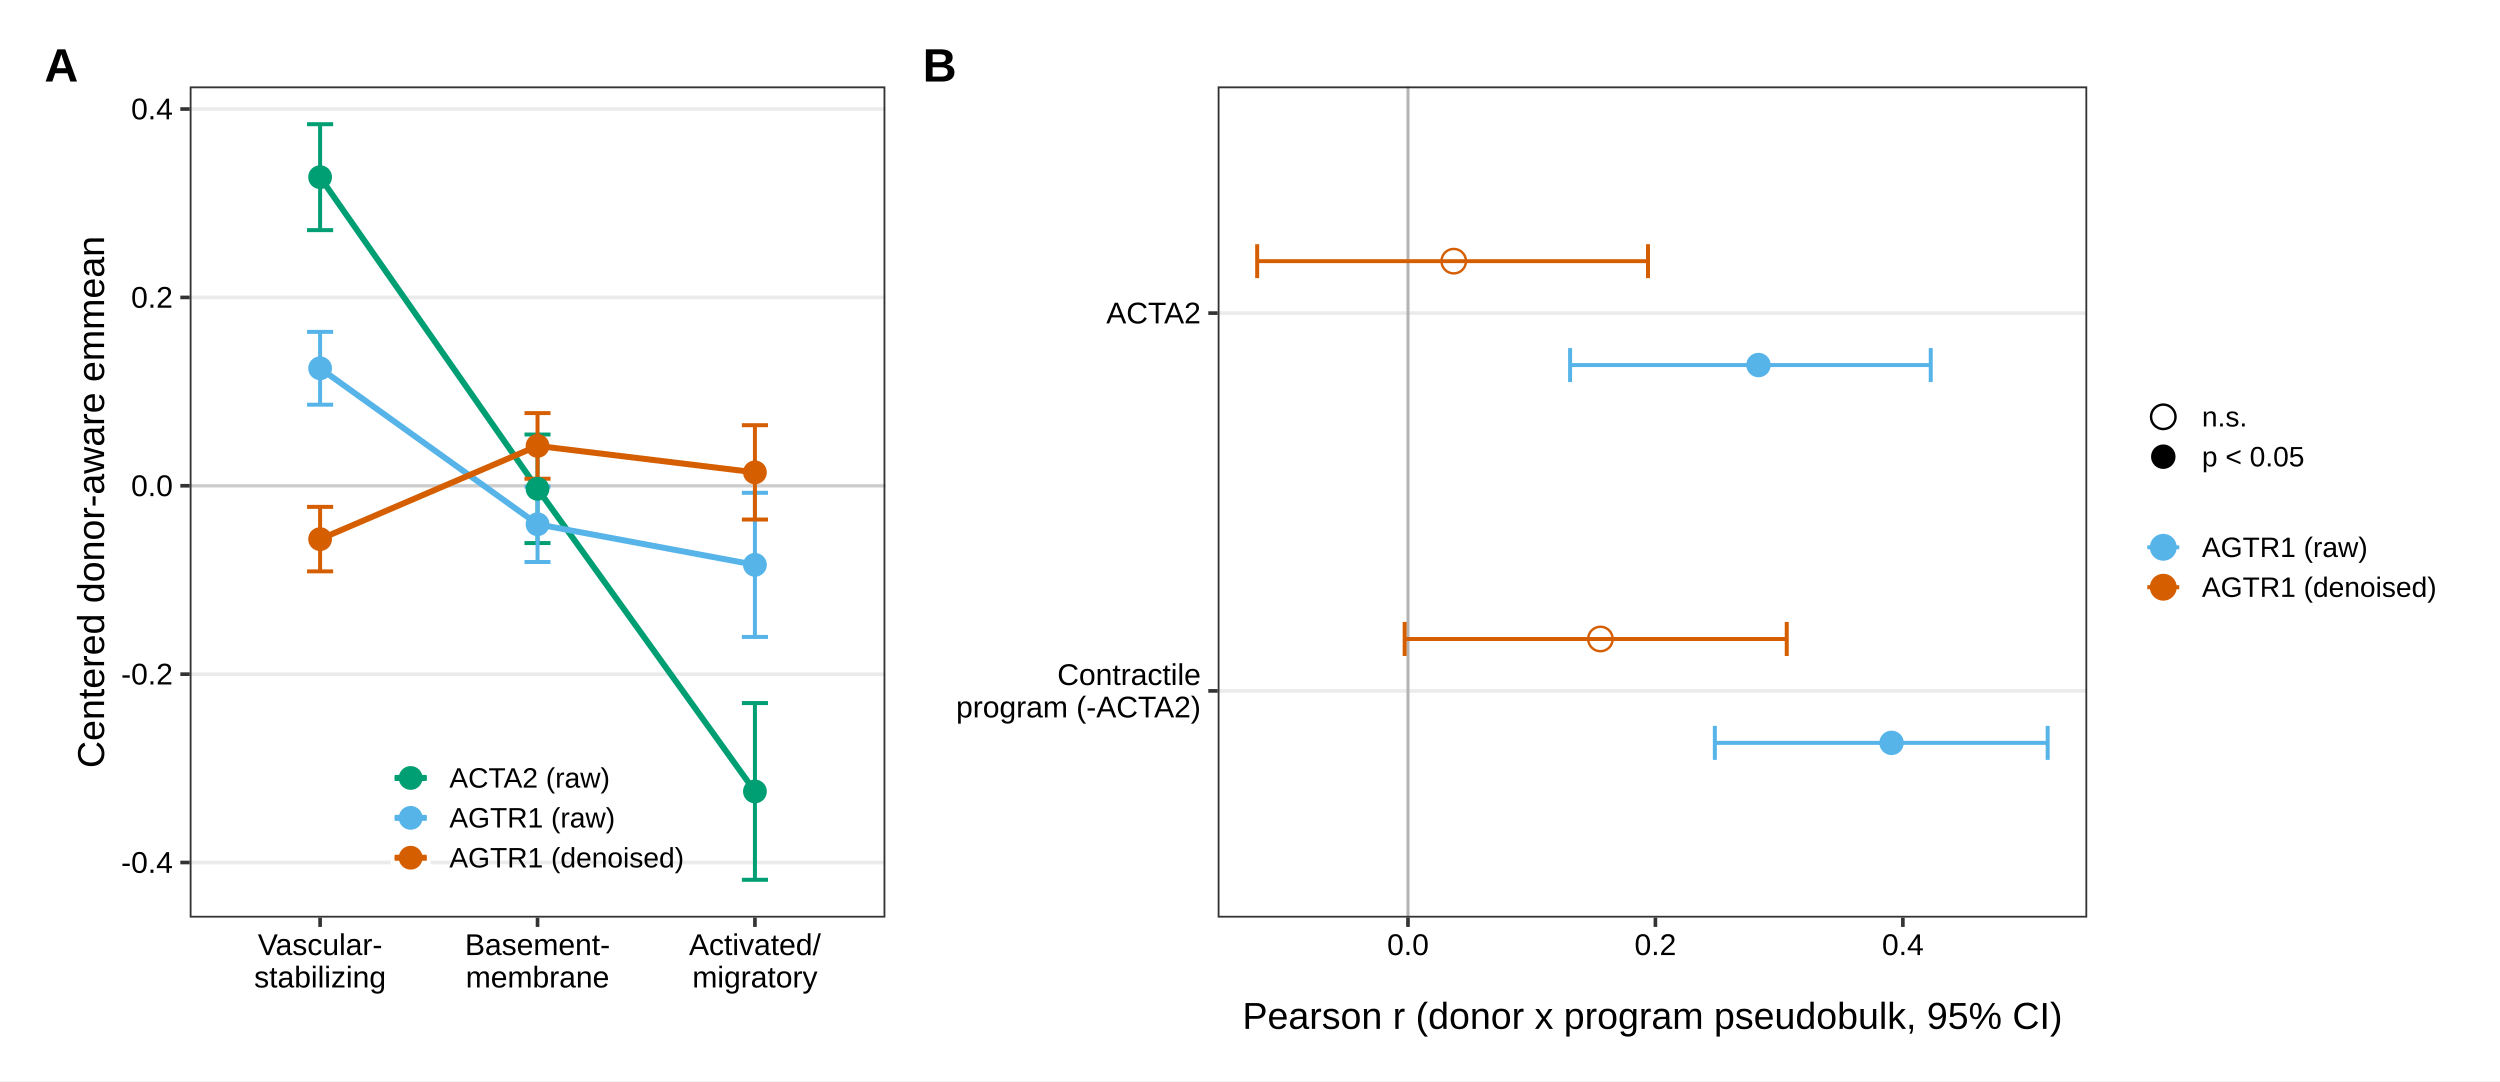
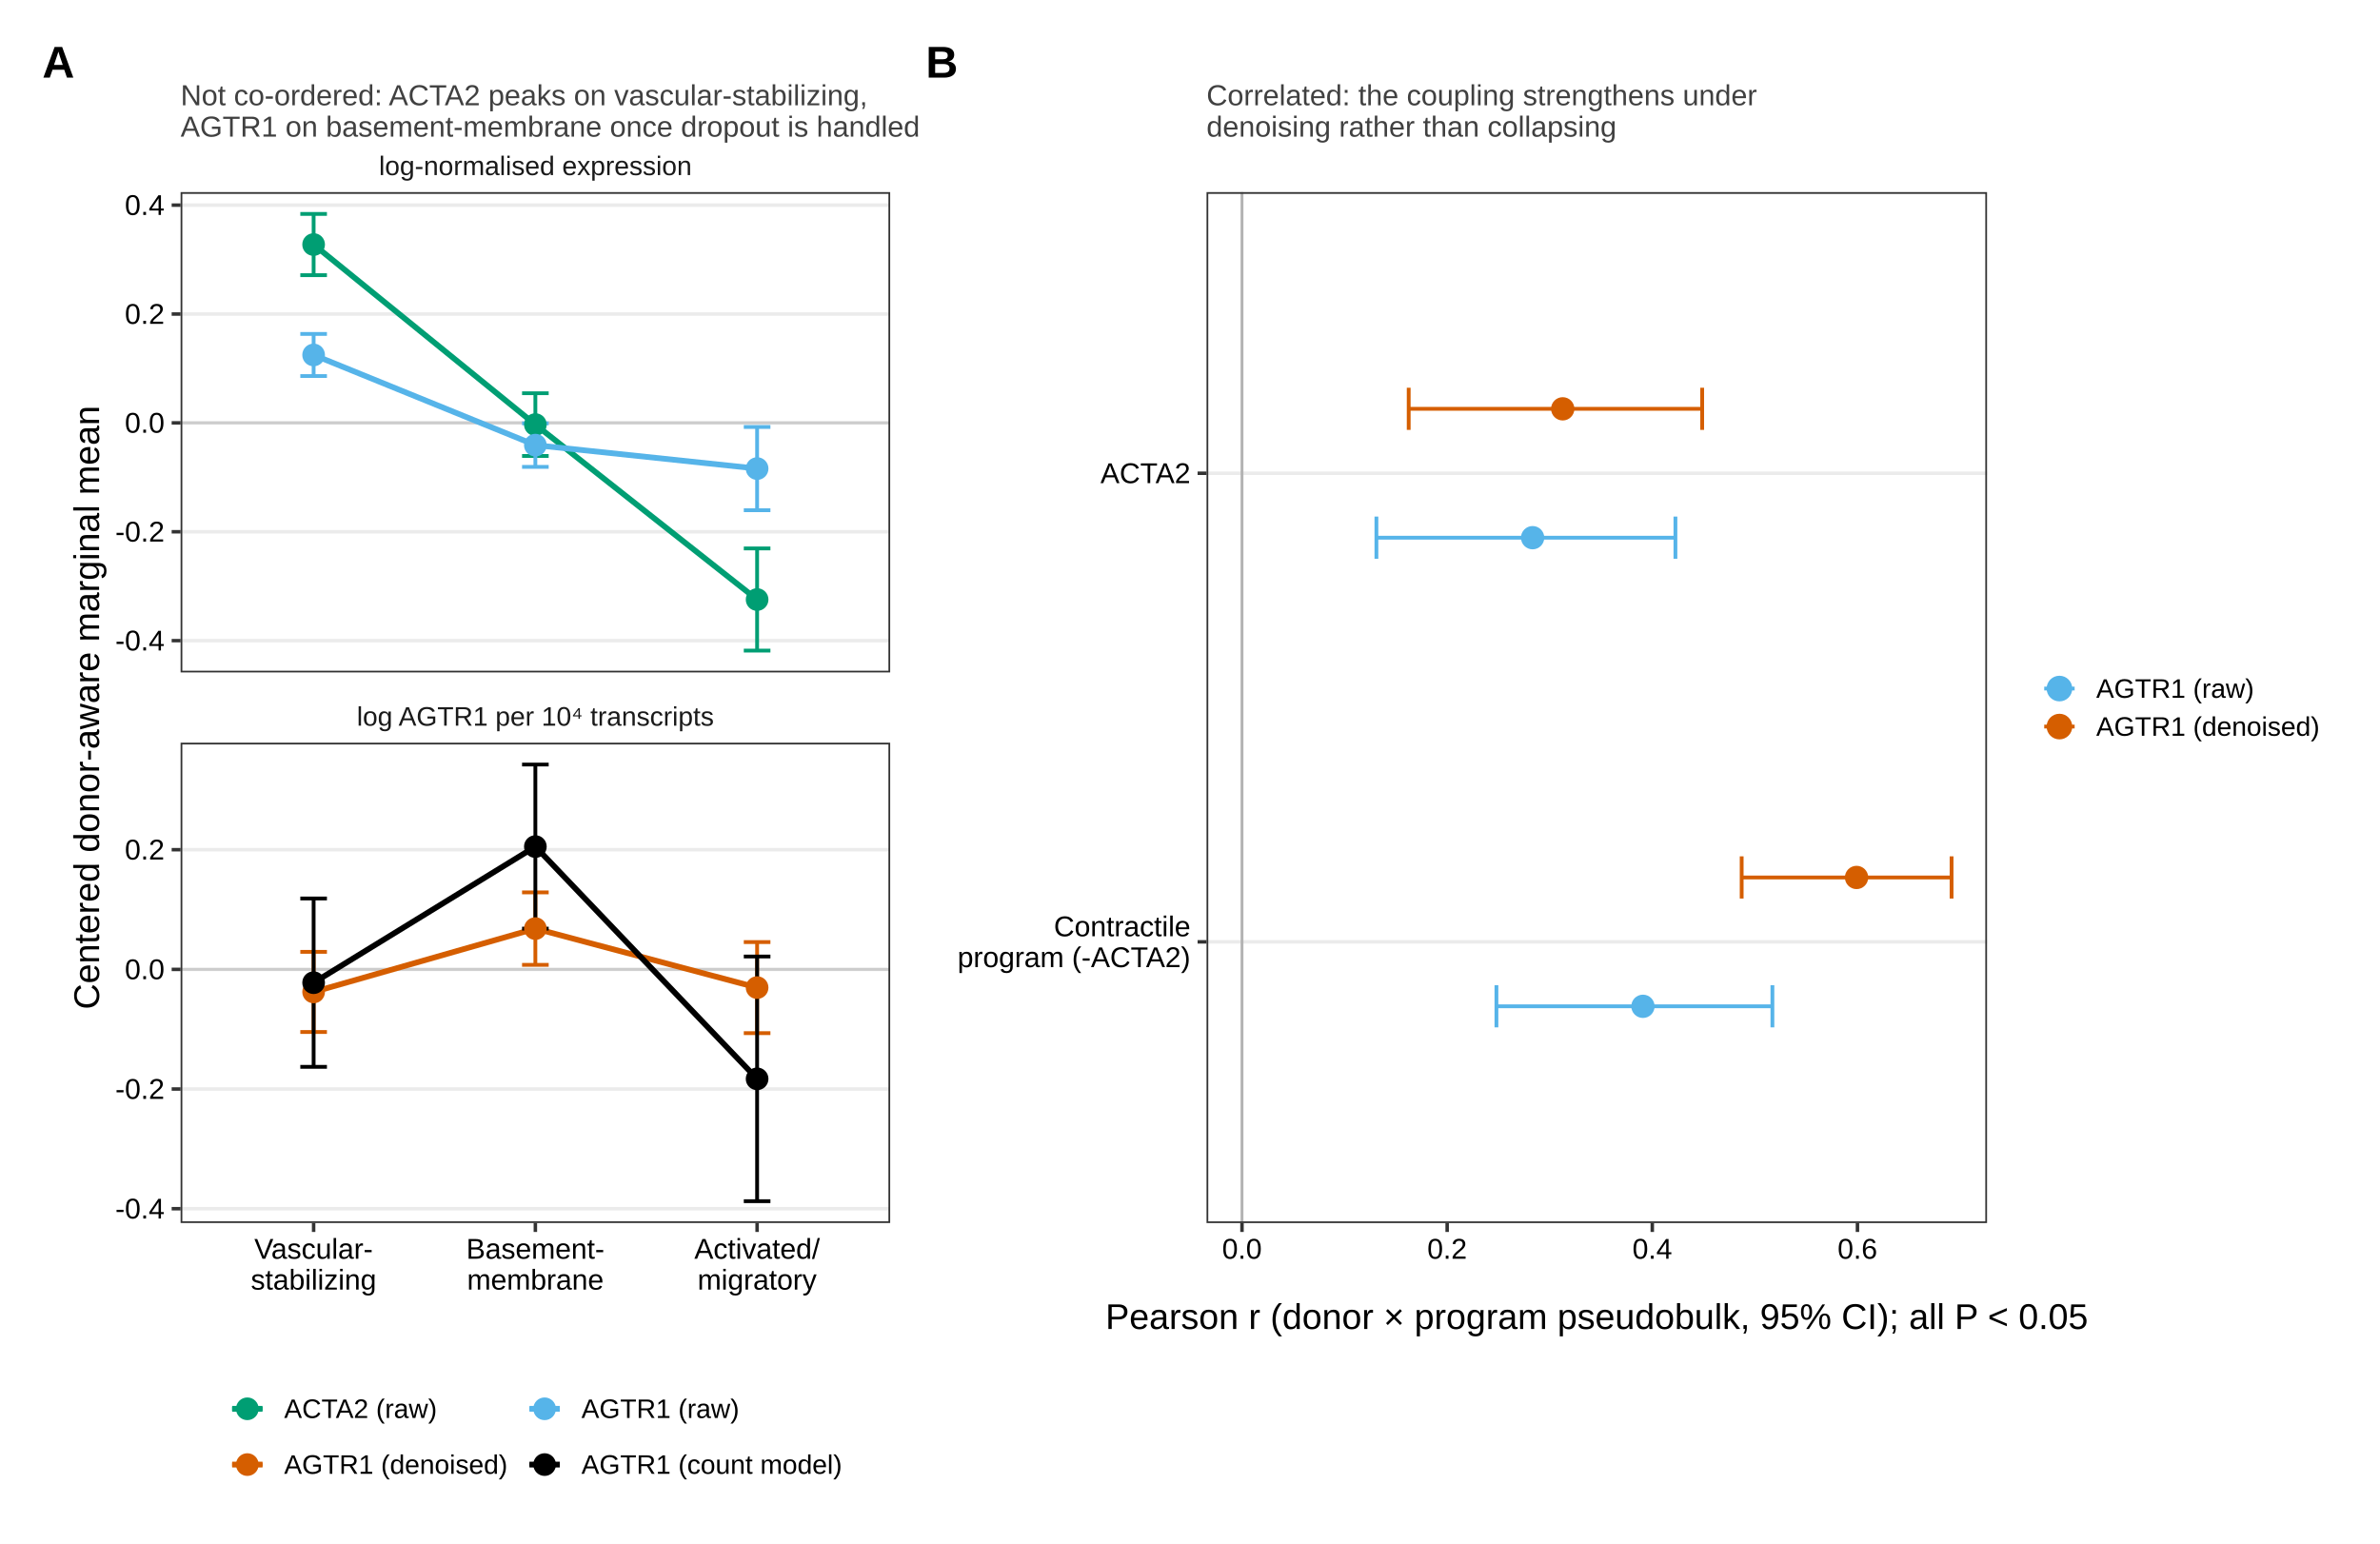
- <svg xmlns="http://www.w3.org/2000/svg" width="532.80pt" height="230.40pt" viewBox="0 0 532.80 230.40">
+ <svg xmlns="http://www.w3.org/2000/svg" width="532.80pt" height="345.60pt" viewBox="0 0 532.80 345.60">
  <g class="svglite">
    <defs>
      <style type="text/css">
    .svglite line, .svglite polyline, .svglite polygon, .svglite path, .svglite rect, .svglite circle {
      fill: none;
      stroke: #000000;
      stroke-linecap: round;
      stroke-linejoin: round;
      stroke-miterlimit: 10.00;
    }
    .svglite text {
      white-space: pre;
    }
    .svglite g.glyphgroup path {
      fill: inherit;
      stroke: none;
    }
  </style>
    </defs>
    <rect width="100%" height="100%" style="stroke: none; fill: #FFFFFF;" />
    <defs>
-       <clipPath id="cpMC4wMHw1MzIuODB8MC4wMHwyMzAuNDA=">
-         <rect x="0.00" y="0.00" width="532.80" height="230.40" />
-       </clipPath>
-     </defs>
-     <g clip-path="url(#cpMC4wMHw1MzIuODB8MC4wMHwyMzAuNDA=)">
-       <rect x="0" y="-0" width="532.80" height="230.40" style="stroke-width: 1.07; stroke: #FFFFFF; fill: #FFFFFF;" />
-     </g>
-     <defs>
-       <clipPath id="cpNDAuNDN8NDQ0LjgzfDE4LjQyfDE5NS41Ng==">
-         <rect x="40.43" y="18.42" width="404.40" height="177.14" />
-       </clipPath>
-     </defs>
-     <g clip-path="url(#cpNDAuNDN8NDQ0LjgzfDE4LjQyfDE5NS41Ng==)">
- </g>
-     <g clip-path="url(#cpMC4wMHw1MzIuODB8MC4wMHwyMzAuNDA=)">
- </g>
-     <defs>
-       <clipPath id="cpNS40OHwxOTIuNjd8NS40OHwyMjQuOTI=">
-         <rect x="5.48" y="5.48" width="187.19" height="219.44" />
-       </clipPath>
-     </defs>
-     <g clip-path="url(#cpNS40OHwxOTIuNjd8NS40OHwyMjQuOTI=)">
-       <rect x="5.48" y="5.48" width="187.19" height="219.44" style="stroke-width: 0.78; stroke: #FFFFFF; fill: #FFFFFF;" />
-     </g>
-     <g clip-path="url(#cpMC4wMHw1MzIuODB8MC4wMHwyMzAuNDA=)">
- </g>
-     <defs>
-       <clipPath id="cpMTkyLjY3fDUyNy4zMnw1LjQ4fDIyNC45Mg==">
-         <rect x="192.67" y="5.48" width="334.65" height="219.44" />
-       </clipPath>
-     </defs>
-     <g clip-path="url(#cpMTkyLjY3fDUyNy4zMnw1LjQ4fDIyNC45Mg==)">
-       <rect x="192.67" y="5.48" width="334.65" height="219.44" style="stroke-width: 0.78; stroke: #FFFFFF; fill: #FFFFFF;" />
-     </g>
-     <g clip-path="url(#cpMC4wMHw1MzIuODB8MC4wMHwyMzAuNDA=)">
- </g>
-     <defs>
-       <clipPath id="cpNDAuNDN8MTg4LjY4fDE4LjQyfDE5NS41Ng==">
-         <rect x="40.43" y="18.42" width="148.26" height="177.14" />
-       </clipPath>
-     </defs>
-     <g clip-path="url(#cpNDAuNDN8MTg4LjY4fDE4LjQyfDE5NS41Ng==)">
-       <rect x="40.43" y="18.42" width="148.26" height="177.14" style="stroke-width: 0.78; stroke: none; fill: #FFFFFF;" />
-       <polyline points="40.43,183.82 188.68,183.82 " style="stroke-width: 0.78; stroke: #EBEBEB; stroke-linecap: butt;" />
-       <polyline points="40.43,143.68 188.68,143.68 " style="stroke-width: 0.78; stroke: #EBEBEB; stroke-linecap: butt;" />
-       <polyline points="40.43,103.53 188.68,103.53 " style="stroke-width: 0.78; stroke: #EBEBEB; stroke-linecap: butt;" />
-       <polyline points="40.43,63.39 188.68,63.39 " style="stroke-width: 0.78; stroke: #EBEBEB; stroke-linecap: butt;" />
-       <polyline points="40.43,23.24 188.68,23.24 " style="stroke-width: 0.78; stroke: #EBEBEB; stroke-linecap: butt;" />
-       <line x1="40.43" y1="103.53" x2="188.68" y2="103.53" style="stroke-width: 0.64; stroke: #CCCCCC; stroke-linecap: butt;" />
-       <polyline points="68.22,37.76 114.56,104.17 160.89,168.67 " style="stroke-width: 1.28; stroke: #009E73; stroke-linecap: butt;" />
-       <polyline points="68.22,78.49 114.56,111.73 160.89,120.38 " style="stroke-width: 1.28; stroke: #56B4E9; stroke-linecap: butt;" />
-       <polyline points="68.22,114.90 114.56,95.03 160.89,100.67 " style="stroke-width: 1.28; stroke: #D55E00; stroke-linecap: butt;" />
-       <polyline points="158.11,149.84 163.67,149.84 " style="stroke-width: 0.85; stroke: #009E73; stroke-linecap: butt;" />
-       <polyline points="160.89,149.84 160.89,187.50 " style="stroke-width: 0.85; stroke: #009E73; stroke-linecap: butt;" />
-       <polyline points="158.11,187.50 163.67,187.50 " style="stroke-width: 0.85; stroke: #009E73; stroke-linecap: butt;" />
-       <polyline points="111.78,92.60 117.33,92.60 " style="stroke-width: 0.85; stroke: #009E73; stroke-linecap: butt;" />
-       <polyline points="114.56,92.60 114.56,115.74 " style="stroke-width: 0.85; stroke: #009E73; stroke-linecap: butt;" />
-       <polyline points="111.78,115.74 117.33,115.74 " style="stroke-width: 0.85; stroke: #009E73; stroke-linecap: butt;" />
-       <polyline points="65.44,26.47 71.00,26.47 " style="stroke-width: 0.85; stroke: #009E73; stroke-linecap: butt;" />
-       <polyline points="68.22,26.47 68.22,49.05 " style="stroke-width: 0.85; stroke: #009E73; stroke-linecap: butt;" />
-       <polyline points="65.44,49.05 71.00,49.05 " style="stroke-width: 0.85; stroke: #009E73; stroke-linecap: butt;" />
-       <polyline points="158.11,105.02 163.67,105.02 " style="stroke-width: 0.85; stroke: #56B4E9; stroke-linecap: butt;" />
-       <polyline points="160.89,105.02 160.89,135.74 " style="stroke-width: 0.85; stroke: #56B4E9; stroke-linecap: butt;" />
-       <polyline points="158.11,135.74 163.67,135.74 " style="stroke-width: 0.85; stroke: #56B4E9; stroke-linecap: butt;" />
-       <polyline points="111.78,103.70 117.33,103.70 " style="stroke-width: 0.85; stroke: #56B4E9; stroke-linecap: butt;" />
-       <polyline points="114.56,103.70 114.56,119.77 " style="stroke-width: 0.85; stroke: #56B4E9; stroke-linecap: butt;" />
-       <polyline points="111.78,119.77 117.33,119.77 " style="stroke-width: 0.85; stroke: #56B4E9; stroke-linecap: butt;" />
-       <polyline points="65.44,70.73 71.00,70.73 " style="stroke-width: 0.85; stroke: #56B4E9; stroke-linecap: butt;" />
-       <polyline points="68.22,70.73 68.22,86.25 " style="stroke-width: 0.85; stroke: #56B4E9; stroke-linecap: butt;" />
-       <polyline points="65.44,86.25 71.00,86.25 " style="stroke-width: 0.85; stroke: #56B4E9; stroke-linecap: butt;" />
-       <polyline points="158.11,90.62 163.67,90.62 " style="stroke-width: 0.85; stroke: #D55E00; stroke-linecap: butt;" />
-       <polyline points="160.89,90.62 160.89,110.72 " style="stroke-width: 0.85; stroke: #D55E00; stroke-linecap: butt;" />
-       <polyline points="158.11,110.72 163.67,110.72 " style="stroke-width: 0.85; stroke: #D55E00; stroke-linecap: butt;" />
-       <polyline points="111.78,88.04 117.33,88.04 " style="stroke-width: 0.85; stroke: #D55E00; stroke-linecap: butt;" />
-       <polyline points="114.56,88.04 114.56,102.03 " style="stroke-width: 0.85; stroke: #D55E00; stroke-linecap: butt;" />
-       <polyline points="111.78,102.03 117.33,102.03 " style="stroke-width: 0.85; stroke: #D55E00; stroke-linecap: butt;" />
-       <polyline points="65.44,108.02 71.00,108.02 " style="stroke-width: 0.85; stroke: #D55E00; stroke-linecap: butt;" />
-       <polyline points="68.22,108.02 68.22,121.77 " style="stroke-width: 0.85; stroke: #D55E00; stroke-linecap: butt;" />
-       <polyline points="65.44,121.77 71.00,121.77 " style="stroke-width: 0.85; stroke: #D55E00; stroke-linecap: butt;" />
-       <circle cx="160.89" cy="168.67" r="2.28" style="stroke-width: 0.52; stroke: #009E73; fill: #009E73;" />
-       <circle cx="114.56" cy="104.17" r="2.28" style="stroke-width: 0.52; stroke: #009E73; fill: #009E73;" />
-       <circle cx="68.22" cy="37.76" r="2.28" style="stroke-width: 0.52; stroke: #009E73; fill: #009E73;" />
-       <circle cx="160.89" cy="120.38" r="2.28" style="stroke-width: 0.52; stroke: #56B4E9; fill: #56B4E9;" />
-       <circle cx="114.56" cy="111.73" r="2.28" style="stroke-width: 0.52; stroke: #56B4E9; fill: #56B4E9;" />
-       <circle cx="68.22" cy="78.49" r="2.28" style="stroke-width: 0.52; stroke: #56B4E9; fill: #56B4E9;" />
-       <circle cx="160.89" cy="100.67" r="2.28" style="stroke-width: 0.52; stroke: #D55E00; fill: #D55E00;" />
-       <circle cx="114.56" cy="95.03" r="2.28" style="stroke-width: 0.52; stroke: #D55E00; fill: #D55E00;" />
-       <circle cx="68.22" cy="114.90" r="2.28" style="stroke-width: 0.52; stroke: #D55E00; fill: #D55E00;" />
-       <rect x="40.43" y="18.42" width="148.26" height="177.14" style="stroke-width: 0.78; stroke: #333333;" />
-     </g>
-     <g clip-path="url(#cpMC4wMHw1MzIuODB8MC4wMHwyMzAuNDA=)">
-       <text x="36.84" y="186.02" text-anchor="end" style="font-size: 6.40px; font-family: &quot;Liberation Sans&quot;;" textLength="11.00px" lengthAdjust="spacingAndGlyphs">-0.4</text>
-       <text x="36.84" y="145.88" text-anchor="end" style="font-size: 6.40px; font-family: &quot;Liberation Sans&quot;;" textLength="11.00px" lengthAdjust="spacingAndGlyphs">-0.2</text>
-       <text x="36.84" y="105.73" text-anchor="end" style="font-size: 6.40px; font-family: &quot;Liberation Sans&quot;;" textLength="8.88px" lengthAdjust="spacingAndGlyphs">0.0</text>
-       <text x="36.84" y="65.59" text-anchor="end" style="font-size: 6.40px; font-family: &quot;Liberation Sans&quot;;" textLength="8.88px" lengthAdjust="spacingAndGlyphs">0.2</text>
-       <text x="36.84" y="25.44" text-anchor="end" style="font-size: 6.40px; font-family: &quot;Liberation Sans&quot;;" textLength="8.88px" lengthAdjust="spacingAndGlyphs">0.4</text>
-       <polyline points="38.43,183.82 40.43,183.82 " style="stroke-width: 0.78; stroke: #333333; stroke-linecap: butt;" />
-       <polyline points="38.43,143.68 40.43,143.68 " style="stroke-width: 0.78; stroke: #333333; stroke-linecap: butt;" />
-       <polyline points="38.43,103.53 40.43,103.53 " style="stroke-width: 0.78; stroke: #333333; stroke-linecap: butt;" />
-       <polyline points="38.43,63.39 40.43,63.39 " style="stroke-width: 0.78; stroke: #333333; stroke-linecap: butt;" />
-       <polyline points="38.43,23.24 40.43,23.24 " style="stroke-width: 0.78; stroke: #333333; stroke-linecap: butt;" />
-       <polyline points="68.22,197.55 68.22,195.56 " style="stroke-width: 0.78; stroke: #333333; stroke-linecap: butt;" />
-       <polyline points="114.56,197.55 114.56,195.56 " style="stroke-width: 0.78; stroke: #333333; stroke-linecap: butt;" />
-       <polyline points="160.89,197.55 160.89,195.56 " style="stroke-width: 0.78; stroke: #333333; stroke-linecap: butt;" />
-       <text x="68.22" y="203.54" text-anchor="middle" style="font-size: 6.40px; font-family: &quot;Liberation Sans&quot;;" textLength="26.52px" lengthAdjust="spacingAndGlyphs">Vascular-</text>
-       <text x="68.22" y="210.45" text-anchor="middle" style="font-size: 6.40px; font-family: &quot;Liberation Sans&quot;;" textLength="28.06px" lengthAdjust="spacingAndGlyphs">stabilizing</text>
-       <text x="114.56" y="203.54" text-anchor="middle" style="font-size: 6.40px; font-family: &quot;Liberation Sans&quot;;" textLength="30.89px" lengthAdjust="spacingAndGlyphs">Basement-</text>
-       <text x="114.56" y="210.45" text-anchor="middle" style="font-size: 6.40px; font-family: &quot;Liberation Sans&quot;;" textLength="30.52px" lengthAdjust="spacingAndGlyphs">membrane</text>
-       <text x="160.89" y="203.54" text-anchor="middle" style="font-size: 6.40px; font-family: &quot;Liberation Sans&quot;;" textLength="28.08px" lengthAdjust="spacingAndGlyphs">Activated/</text>
-       <text x="160.89" y="210.45" text-anchor="middle" style="font-size: 6.40px; font-family: &quot;Liberation Sans&quot;;" textLength="26.62px" lengthAdjust="spacingAndGlyphs">migratory</text>
-       <text transform="translate(22.18,106.99) rotate(-90)" text-anchor="middle" style="font-size: 8.00px; font-family: &quot;Liberation Sans&quot;;" textLength="113.50px" lengthAdjust="spacingAndGlyphs">Centered donor-aware emmean</text>
-       <rect x="83.27" y="161.54" width="8.50" height="8.50" style="stroke-width: 0.78; stroke: none; fill: #FFFFFF;" />
-       <line x1="84.12" y1="165.80" x2="90.93" y2="165.80" style="stroke-width: 1.28; stroke: #009E73; stroke-linecap: butt;" />
-       <line x1="84.12" y1="165.80" x2="90.93" y2="165.80" style="stroke-width: 0.85; stroke: #009E73; stroke-linecap: butt;" />
-       <circle cx="87.52" cy="165.80" r="2.28" style="stroke-width: 0.52; stroke: #009E73; fill: #009E73;" />
-       <rect x="83.27" y="170.05" width="8.50" height="8.50" style="stroke-width: 0.78; stroke: none; fill: #FFFFFF;" />
-       <line x1="84.12" y1="174.30" x2="90.93" y2="174.30" style="stroke-width: 1.28; stroke: #56B4E9; stroke-linecap: butt;" />
-       <line x1="84.12" y1="174.30" x2="90.93" y2="174.30" style="stroke-width: 0.85; stroke: #56B4E9; stroke-linecap: butt;" />
-       <circle cx="87.52" cy="174.30" r="2.28" style="stroke-width: 0.52; stroke: #56B4E9; fill: #56B4E9;" />
-       <rect x="83.27" y="178.55" width="8.50" height="8.50" style="stroke-width: 0.78; stroke: none; fill: #FFFFFF;" />
-       <line x1="84.12" y1="182.80" x2="90.93" y2="182.80" style="stroke-width: 1.28; stroke: #D55E00; stroke-linecap: butt;" />
-       <line x1="84.12" y1="182.80" x2="90.93" y2="182.80" style="stroke-width: 0.85; stroke: #D55E00; stroke-linecap: butt;" />
-       <circle cx="87.52" cy="182.80" r="2.28" style="stroke-width: 0.52; stroke: #D55E00; fill: #D55E00;" />
-       <text x="95.76" y="167.86" style="font-size: 6.00px; font-family: &quot;Liberation Sans&quot;;" textLength="34.25px" lengthAdjust="spacingAndGlyphs">ACTA2 (raw)</text>
-       <text x="95.76" y="176.36" style="font-size: 6.00px; font-family: &quot;Liberation Sans&quot;;" textLength="35.36px" lengthAdjust="spacingAndGlyphs">AGTR1 (raw)</text>
-       <text x="95.76" y="184.87" style="font-size: 6.00px; font-family: &quot;Liberation Sans&quot;;" textLength="50.08px" lengthAdjust="spacingAndGlyphs">AGTR1 (denoised)</text>
+       <clipPath id="cpMC4wMHw1MzIuODB8MC4wMHwzNDUuNjA=">
+         <rect x="0.00" y="0.00" width="532.80" height="345.60" />
+       </clipPath>
+     </defs>
+     <g clip-path="url(#cpMC4wMHw1MzIuODB8MC4wMHwzNDUuNjA=)">
+       <rect x="0" y="0" width="532.80" height="345.60" style="stroke-width: 1.07; stroke: #FFFFFF; fill: #FFFFFF;" />
+     </g>
+     <defs>
+       <clipPath id="cpNDAuNDN8NDQ0LjgzfDQzLjAxfDI3My44Mg==">
+         <rect x="40.43" y="43.01" width="404.40" height="230.82" />
+       </clipPath>
+     </defs>
+     <g clip-path="url(#cpNDAuNDN8NDQ0LjgzfDQzLjAxfDI3My44Mg==)">
+ </g>
+     <g clip-path="url(#cpMC4wMHw1MzIuODB8MC4wMHwzNDUuNjA=)">
+ </g>
+     <defs>
+       <clipPath id="cpNS40OHwyMDMuMjZ8NS40OHwzNDAuMTI=">
+         <rect x="5.48" y="5.48" width="197.78" height="334.64" />
+       </clipPath>
+     </defs>
+     <g clip-path="url(#cpNS40OHwyMDMuMjZ8NS40OHwzNDAuMTI=)">
+       <rect x="5.48" y="5.48" width="197.78" height="334.64" style="stroke-width: 0.78; stroke: #FFFFFF; fill: #FFFFFF;" />
+     </g>
+     <g clip-path="url(#cpMC4wMHw1MzIuODB8MC4wMHwzNDUuNjA=)">
+ </g>
+     <defs>
+       <clipPath id="cpMjAzLjI2fDUyNy4zMnw1LjQ4fDM0MC4xMg==">
+         <rect x="203.26" y="5.48" width="324.06" height="334.64" />
+       </clipPath>
+     </defs>
+     <g clip-path="url(#cpMjAzLjI2fDUyNy4zMnw1LjQ4fDM0MC4xMg==)">
+       <rect x="203.26" y="5.48" width="324.06" height="334.64" style="stroke-width: 0.78; stroke: #FFFFFF; fill: #FFFFFF;" />
+     </g>
+     <g clip-path="url(#cpMC4wMHw1MzIuODB8MC4wMHwzNDUuNjA=)">
+ </g>
+     <defs>
+       <clipPath id="cpNDAuNDN8MTk5LjI3fDQzLjAxfDE1MC41NQ==">
+         <rect x="40.43" y="43.01" width="158.85" height="107.54" />
+       </clipPath>
+     </defs>
+     <g clip-path="url(#cpNDAuNDN8MTk5LjI3fDQzLjAxfDE1MC41NQ==)">
+       <rect x="40.43" y="43.01" width="158.85" height="107.54" style="stroke-width: 0.78; stroke: none; fill: #FFFFFF;" />
+       <polyline points="40.43,143.43 199.27,143.43 " style="stroke-width: 0.78; stroke: #EBEBEB; stroke-linecap: butt;" />
+       <polyline points="40.43,119.05 199.27,119.05 " style="stroke-width: 0.78; stroke: #EBEBEB; stroke-linecap: butt;" />
+       <polyline points="40.43,94.68 199.27,94.68 " style="stroke-width: 0.78; stroke: #EBEBEB; stroke-linecap: butt;" />
+       <polyline points="40.43,70.31 199.27,70.31 " style="stroke-width: 0.78; stroke: #EBEBEB; stroke-linecap: butt;" />
+       <polyline points="40.43,45.93 199.27,45.93 " style="stroke-width: 0.78; stroke: #EBEBEB; stroke-linecap: butt;" />
+       <line x1="40.43" y1="94.68" x2="199.27" y2="94.68" style="stroke-width: 0.64; stroke: #CCCCCC; stroke-linecap: butt;" />
+       <polyline points="70.21,54.75 119.85,95.06 169.49,134.23 " style="stroke-width: 1.28; stroke: #009E73; stroke-linecap: butt;" />
+       <polyline points="70.21,79.47 119.85,99.66 169.49,104.91 " style="stroke-width: 1.28; stroke: #56B4E9; stroke-linecap: butt;" />
+       <polyline points="166.51,122.79 172.47,122.79 " style="stroke-width: 0.85; stroke: #009E73; stroke-linecap: butt;" />
+       <polyline points="169.49,122.79 169.49,145.66 " style="stroke-width: 0.85; stroke: #009E73; stroke-linecap: butt;" />
+       <polyline points="166.51,145.66 172.47,145.66 " style="stroke-width: 0.85; stroke: #009E73; stroke-linecap: butt;" />
+       <polyline points="116.87,88.04 122.83,88.04 " style="stroke-width: 0.85; stroke: #009E73; stroke-linecap: butt;" />
+       <polyline points="119.85,88.04 119.85,102.09 " style="stroke-width: 0.85; stroke: #009E73; stroke-linecap: butt;" />
+       <polyline points="116.87,102.09 122.83,102.09 " style="stroke-width: 0.85; stroke: #009E73; stroke-linecap: butt;" />
+       <polyline points="67.23,47.89 73.19,47.89 " style="stroke-width: 0.85; stroke: #009E73; stroke-linecap: butt;" />
+       <polyline points="70.21,47.89 70.21,61.60 " style="stroke-width: 0.85; stroke: #009E73; stroke-linecap: butt;" />
+       <polyline points="67.23,61.60 73.19,61.60 " style="stroke-width: 0.85; stroke: #009E73; stroke-linecap: butt;" />
+       <polyline points="166.51,95.59 172.47,95.59 " style="stroke-width: 0.85; stroke: #56B4E9; stroke-linecap: butt;" />
+       <polyline points="169.49,95.59 169.49,114.23 " style="stroke-width: 0.85; stroke: #56B4E9; stroke-linecap: butt;" />
+       <polyline points="166.51,114.23 172.47,114.23 " style="stroke-width: 0.85; stroke: #56B4E9; stroke-linecap: butt;" />
+       <polyline points="116.87,94.78 122.83,94.78 " style="stroke-width: 0.85; stroke: #56B4E9; stroke-linecap: butt;" />
+       <polyline points="119.85,94.78 119.85,104.53 " style="stroke-width: 0.85; stroke: #56B4E9; stroke-linecap: butt;" />
+       <polyline points="116.87,104.53 122.83,104.53 " style="stroke-width: 0.85; stroke: #56B4E9; stroke-linecap: butt;" />
+       <polyline points="67.23,74.76 73.19,74.76 " style="stroke-width: 0.85; stroke: #56B4E9; stroke-linecap: butt;" />
+       <polyline points="70.21,74.76 70.21,84.19 " style="stroke-width: 0.85; stroke: #56B4E9; stroke-linecap: butt;" />
+       <polyline points="67.23,84.19 73.19,84.19 " style="stroke-width: 0.85; stroke: #56B4E9; stroke-linecap: butt;" />
+       <circle cx="169.49" cy="134.23" r="2.28" style="stroke-width: 0.52; stroke: #009E73; fill: #009E73;" />
+       <circle cx="119.85" cy="95.06" r="2.28" style="stroke-width: 0.52; stroke: #009E73; fill: #009E73;" />
+       <circle cx="70.21" cy="54.75" r="2.28" style="stroke-width: 0.52; stroke: #009E73; fill: #009E73;" />
+       <circle cx="169.49" cy="104.91" r="2.28" style="stroke-width: 0.52; stroke: #56B4E9; fill: #56B4E9;" />
+       <circle cx="119.85" cy="99.66" r="2.28" style="stroke-width: 0.52; stroke: #56B4E9; fill: #56B4E9;" />
+       <circle cx="70.21" cy="79.47" r="2.28" style="stroke-width: 0.52; stroke: #56B4E9; fill: #56B4E9;" />
+       <rect x="40.43" y="43.01" width="158.85" height="107.54" style="stroke-width: 0.78; stroke: #333333;" />
+     </g>
+     <g clip-path="url(#cpMC4wMHw1MzIuODB8MC4wMHwzNDUuNjA=)">
+ </g>
+     <defs>
+       <clipPath id="cpNDAuNDN8MTk5LjI3fDE2Ni4yOHwyNzMuODI=">
+         <rect x="40.43" y="166.28" width="158.85" height="107.54" />
+       </clipPath>
+     </defs>
+     <g clip-path="url(#cpNDAuNDN8MTk5LjI3fDE2Ni4yOHwyNzMuODI=)">
+       <rect x="40.43" y="166.28" width="158.85" height="107.54" style="stroke-width: 0.78; stroke: none; fill: #FFFFFF;" />
+       <polyline points="40.43,270.61 199.27,270.61 " style="stroke-width: 0.78; stroke: #EBEBEB; stroke-linecap: butt;" />
+       <polyline points="40.43,243.82 199.27,243.82 " style="stroke-width: 0.78; stroke: #EBEBEB; stroke-linecap: butt;" />
+       <polyline points="40.43,217.03 199.27,217.03 " style="stroke-width: 0.78; stroke: #EBEBEB; stroke-linecap: butt;" />
+       <polyline points="40.43,190.24 199.27,190.24 " style="stroke-width: 0.78; stroke: #EBEBEB; stroke-linecap: butt;" />
+       <line x1="40.43" y1="217.03" x2="199.27" y2="217.03" style="stroke-width: 0.64; stroke: #CCCCCC; stroke-linecap: butt;" />
+       <polyline points="70.21,222.08 119.85,207.90 169.49,221.11 " style="stroke-width: 1.28; stroke: #D55E00; stroke-linecap: butt;" />
+       <polyline points="70.21,220.01 119.85,189.54 169.49,241.54 " style="stroke-width: 1.28; stroke-linecap: butt;" />
+       <polyline points="166.51,210.92 172.47,210.92 " style="stroke-width: 0.85; stroke: #D55E00; stroke-linecap: butt;" />
+       <polyline points="169.49,210.92 169.49,231.30 " style="stroke-width: 0.85; stroke: #D55E00; stroke-linecap: butt;" />
+       <polyline points="166.51,231.30 172.47,231.30 " style="stroke-width: 0.85; stroke: #D55E00; stroke-linecap: butt;" />
+       <polyline points="116.87,199.79 122.83,199.79 " style="stroke-width: 0.85; stroke: #D55E00; stroke-linecap: butt;" />
+       <polyline points="119.85,199.79 119.85,216.02 " style="stroke-width: 0.85; stroke: #D55E00; stroke-linecap: butt;" />
+       <polyline points="116.87,216.02 122.83,216.02 " style="stroke-width: 0.85; stroke: #D55E00; stroke-linecap: butt;" />
+       <polyline points="67.23,213.11 73.19,213.11 " style="stroke-width: 0.85; stroke: #D55E00; stroke-linecap: butt;" />
+       <polyline points="70.21,213.11 70.21,231.05 " style="stroke-width: 0.85; stroke: #D55E00; stroke-linecap: butt;" />
+       <polyline points="67.23,231.05 73.19,231.05 " style="stroke-width: 0.85; stroke: #D55E00; stroke-linecap: butt;" />
+       <polyline points="166.51,214.15 172.47,214.15 " style="stroke-width: 0.85; stroke-linecap: butt;" />
+       <polyline points="169.49,214.15 169.49,268.93 " style="stroke-width: 0.85; stroke-linecap: butt;" />
+       <polyline points="166.51,268.93 172.47,268.93 " style="stroke-width: 0.85; stroke-linecap: butt;" />
+       <polyline points="116.87,171.17 122.83,171.17 " style="stroke-width: 0.85; stroke-linecap: butt;" />
+       <polyline points="119.85,171.17 119.85,207.91 " style="stroke-width: 0.85; stroke-linecap: butt;" />
+       <polyline points="116.87,207.91 122.83,207.91 " style="stroke-width: 0.85; stroke-linecap: butt;" />
+       <polyline points="67.23,201.16 73.19,201.16 " style="stroke-width: 0.85; stroke-linecap: butt;" />
+       <polyline points="70.21,201.16 70.21,238.85 " style="stroke-width: 0.85; stroke-linecap: butt;" />
+       <polyline points="67.23,238.85 73.19,238.85 " style="stroke-width: 0.85; stroke-linecap: butt;" />
+       <circle cx="169.49" cy="221.11" r="2.28" style="stroke-width: 0.52; stroke: #D55E00; fill: #D55E00;" />
+       <circle cx="119.85" cy="207.90" r="2.28" style="stroke-width: 0.52; stroke: #D55E00; fill: #D55E00;" />
+       <circle cx="70.21" cy="222.08" r="2.28" style="stroke-width: 0.52; stroke: #D55E00; fill: #D55E00;" />
+       <circle cx="169.49" cy="241.54" r="2.28" style="stroke-width: 0.52; fill: #000000;" />
+       <circle cx="119.85" cy="189.54" r="2.28" style="stroke-width: 0.52; fill: #000000;" />
+       <circle cx="70.21" cy="220.01" r="2.28" style="stroke-width: 0.52; fill: #000000;" />
+       <rect x="40.43" y="166.28" width="158.85" height="107.54" style="stroke-width: 0.78; stroke: #333333;" />
+     </g>
+     <g clip-path="url(#cpMC4wMHw1MzIuODB8MC4wMHwzNDUuNjA=)">
+ </g>
+     <defs>
+       <clipPath id="cpNDAuNDN8MTk5LjI3fDE1NC41M3wxNjYuMjg=">
+         <rect x="40.43" y="154.53" width="158.85" height="11.75" />
+       </clipPath>
+     </defs>
+     <g clip-path="url(#cpNDAuNDN8MTk5LjI3fDE1NC41M3wxNjYuMjg=)">
+       <text x="119.85" y="162.47" text-anchor="middle" style="font-size: 6.00px;fill: #1A1A1A; font-family: &quot;Liberation Sans&quot;;" textLength="79.47px" lengthAdjust="spacingAndGlyphs">log AGTR1 per 10⁴ transcripts</text>
+     </g>
+     <g clip-path="url(#cpMC4wMHw1MzIuODB8MC4wMHwzNDUuNjA=)">
+ </g>
+     <defs>
+       <clipPath id="cpNDAuNDN8MTk5LjI3fDMxLjI2fDQzLjAx">
+         <rect x="40.43" y="31.26" width="158.85" height="11.75" />
+       </clipPath>
+     </defs>
+     <g clip-path="url(#cpNDAuNDN8MTk5LjI3fDMxLjI2fDQzLjAx)">
+       <text x="119.85" y="39.20" text-anchor="middle" style="font-size: 6.00px;fill: #1A1A1A; font-family: &quot;Liberation Sans&quot;;" textLength="70.11px" lengthAdjust="spacingAndGlyphs">log-normalised expression</text>
+     </g>
+     <g clip-path="url(#cpMC4wMHw1MzIuODB8MC4wMHwzNDUuNjA=)">
+       <polyline points="70.21,275.82 70.21,273.82 " style="stroke-width: 0.78; stroke: #333333; stroke-linecap: butt;" />
+       <polyline points="119.85,275.82 119.85,273.82 " style="stroke-width: 0.78; stroke: #333333; stroke-linecap: butt;" />
+       <polyline points="169.49,275.82 169.49,273.82 " style="stroke-width: 0.78; stroke: #333333; stroke-linecap: butt;" />
+       <text x="70.21" y="281.81" text-anchor="middle" style="font-size: 6.40px; font-family: &quot;Liberation Sans&quot;;" textLength="26.52px" lengthAdjust="spacingAndGlyphs">Vascular-</text>
+       <text x="70.21" y="288.72" text-anchor="middle" style="font-size: 6.40px; font-family: &quot;Liberation Sans&quot;;" textLength="28.06px" lengthAdjust="spacingAndGlyphs">stabilizing</text>
+       <text x="119.85" y="281.81" text-anchor="middle" style="font-size: 6.40px; font-family: &quot;Liberation Sans&quot;;" textLength="30.89px" lengthAdjust="spacingAndGlyphs">Basement-</text>
+       <text x="119.85" y="288.72" text-anchor="middle" style="font-size: 6.40px; font-family: &quot;Liberation Sans&quot;;" textLength="30.52px" lengthAdjust="spacingAndGlyphs">membrane</text>
+       <text x="169.49" y="281.81" text-anchor="middle" style="font-size: 6.40px; font-family: &quot;Liberation Sans&quot;;" textLength="28.08px" lengthAdjust="spacingAndGlyphs">Activated/</text>
+       <text x="169.49" y="288.72" text-anchor="middle" style="font-size: 6.40px; font-family: &quot;Liberation Sans&quot;;" textLength="26.62px" lengthAdjust="spacingAndGlyphs">migratory</text>
+       <text x="36.84" y="145.63" text-anchor="end" style="font-size: 6.40px; font-family: &quot;Liberation Sans&quot;;" textLength="11.00px" lengthAdjust="spacingAndGlyphs">-0.4</text>
+       <text x="36.84" y="121.25" text-anchor="end" style="font-size: 6.40px; font-family: &quot;Liberation Sans&quot;;" textLength="11.00px" lengthAdjust="spacingAndGlyphs">-0.2</text>
+       <text x="36.84" y="96.88" text-anchor="end" style="font-size: 6.40px; font-family: &quot;Liberation Sans&quot;;" textLength="8.88px" lengthAdjust="spacingAndGlyphs">0.0</text>
+       <text x="36.84" y="72.51" text-anchor="end" style="font-size: 6.40px; font-family: &quot;Liberation Sans&quot;;" textLength="8.88px" lengthAdjust="spacingAndGlyphs">0.2</text>
+       <text x="36.84" y="48.13" text-anchor="end" style="font-size: 6.40px; font-family: &quot;Liberation Sans&quot;;" textLength="8.88px" lengthAdjust="spacingAndGlyphs">0.4</text>
+       <polyline points="38.43,143.43 40.43,143.43 " style="stroke-width: 0.78; stroke: #333333; stroke-linecap: butt;" />
+       <polyline points="38.43,119.05 40.43,119.05 " style="stroke-width: 0.78; stroke: #333333; stroke-linecap: butt;" />
+       <polyline points="38.43,94.68 40.43,94.68 " style="stroke-width: 0.78; stroke: #333333; stroke-linecap: butt;" />
+       <polyline points="38.43,70.31 40.43,70.31 " style="stroke-width: 0.78; stroke: #333333; stroke-linecap: butt;" />
+       <polyline points="38.43,45.93 40.43,45.93 " style="stroke-width: 0.78; stroke: #333333; stroke-linecap: butt;" />
+       <text x="36.84" y="272.81" text-anchor="end" style="font-size: 6.40px; font-family: &quot;Liberation Sans&quot;;" textLength="11.00px" lengthAdjust="spacingAndGlyphs">-0.4</text>
+       <text x="36.84" y="246.02" text-anchor="end" style="font-size: 6.40px; font-family: &quot;Liberation Sans&quot;;" textLength="11.00px" lengthAdjust="spacingAndGlyphs">-0.2</text>
+       <text x="36.84" y="219.23" text-anchor="end" style="font-size: 6.40px; font-family: &quot;Liberation Sans&quot;;" textLength="8.88px" lengthAdjust="spacingAndGlyphs">0.0</text>
+       <text x="36.84" y="192.44" text-anchor="end" style="font-size: 6.40px; font-family: &quot;Liberation Sans&quot;;" textLength="8.88px" lengthAdjust="spacingAndGlyphs">0.2</text>
+       <polyline points="38.43,270.61 40.43,270.61 " style="stroke-width: 0.78; stroke: #333333; stroke-linecap: butt;" />
+       <polyline points="38.43,243.82 40.43,243.82 " style="stroke-width: 0.78; stroke: #333333; stroke-linecap: butt;" />
+       <polyline points="38.43,217.03 40.43,217.03 " style="stroke-width: 0.78; stroke: #333333; stroke-linecap: butt;" />
+       <polyline points="38.43,190.24 40.43,190.24 " style="stroke-width: 0.78; stroke: #333333; stroke-linecap: butt;" />
+       <text transform="translate(22.18,158.41) rotate(-90)" text-anchor="middle" style="font-size: 8.00px; font-family: &quot;Liberation Sans&quot;;" textLength="135.31px" lengthAdjust="spacingAndGlyphs">Centered donor-aware marginal mean</text>
+       <rect x="51.12" y="311.16" width="8.50" height="8.50" style="stroke-width: 0.78; stroke: none; fill: #FFFFFF;" />
+       <line x1="51.97" y1="315.41" x2="58.77" y2="315.41" style="stroke-width: 1.28; stroke: #009E73; stroke-linecap: butt;" />
+       <line x1="51.97" y1="315.41" x2="58.77" y2="315.41" style="stroke-width: 0.85; stroke: #009E73; stroke-linecap: butt;" />
+       <circle cx="55.37" cy="315.41" r="2.28" style="stroke-width: 0.52; stroke: #009E73; fill: #009E73;" />
+       <rect x="117.67" y="311.16" width="8.50" height="8.50" style="stroke-width: 0.78; stroke: none; fill: #FFFFFF;" />
+       <line x1="118.52" y1="315.41" x2="125.32" y2="315.41" style="stroke-width: 1.28; stroke: #56B4E9; stroke-linecap: butt;" />
+       <line x1="118.52" y1="315.41" x2="125.32" y2="315.41" style="stroke-width: 0.85; stroke: #56B4E9; stroke-linecap: butt;" />
+       <circle cx="121.92" cy="315.41" r="2.28" style="stroke-width: 0.52; stroke: #56B4E9; fill: #56B4E9;" />
+       <rect x="51.12" y="323.65" width="8.50" height="8.50" style="stroke-width: 0.78; stroke: none; fill: #FFFFFF;" />
+       <line x1="51.97" y1="327.90" x2="58.77" y2="327.90" style="stroke-width: 1.28; stroke: #D55E00; stroke-linecap: butt;" />
+       <line x1="51.97" y1="327.90" x2="58.77" y2="327.90" style="stroke-width: 0.85; stroke: #D55E00; stroke-linecap: butt;" />
+       <circle cx="55.37" cy="327.90" r="2.28" style="stroke-width: 0.52; stroke: #D55E00; fill: #D55E00;" />
+       <rect x="117.67" y="323.65" width="8.50" height="8.50" style="stroke-width: 0.78; stroke: none; fill: #FFFFFF;" />
+       <line x1="118.52" y1="327.90" x2="125.32" y2="327.90" style="stroke-width: 1.28; stroke-linecap: butt;" />
+       <line x1="118.52" y1="327.90" x2="125.32" y2="327.90" style="stroke-width: 0.85; stroke-linecap: butt;" />
+       <circle cx="121.92" cy="327.90" r="2.28" style="stroke-width: 0.52; fill: #000000;" />
+       <text x="63.61" y="317.47" style="font-size: 6.00px; font-family: &quot;Liberation Sans&quot;;" textLength="34.25px" lengthAdjust="spacingAndGlyphs">ACTA2 (raw)</text>
+       <text x="130.16" y="317.47" style="font-size: 6.00px; font-family: &quot;Liberation Sans&quot;;" textLength="35.36px" lengthAdjust="spacingAndGlyphs">AGTR1 (raw)</text>
+       <text x="63.61" y="329.96" style="font-size: 6.00px; font-family: &quot;Liberation Sans&quot;;" textLength="50.08px" lengthAdjust="spacingAndGlyphs">AGTR1 (denoised)</text>
+       <text x="130.16" y="329.96" style="font-size: 6.00px; font-family: &quot;Liberation Sans&quot;;" textLength="58.42px" lengthAdjust="spacingAndGlyphs">AGTR1 (count model)</text>
+       <text x="40.43" y="23.57" style="font-size: 6.50px;fill: #404040; font-family: &quot;Liberation Sans&quot;;" textLength="153.70px" lengthAdjust="spacingAndGlyphs">Not co-ordered: ACTA2 peaks on vascular-stabilizing,</text>
+       <text x="40.43" y="30.59" style="font-size: 6.50px;fill: #404040; font-family: &quot;Liberation Sans&quot;;" textLength="165.41px" lengthAdjust="spacingAndGlyphs">AGTR1 on basement-membrane once dropout is handled</text>
      <text x="13.07" y="17.38" text-anchor="middle" style="font-size: 10.00px; font-weight: bold; font-family: &quot;Liberation Sans&quot;;" textLength="7.22px" lengthAdjust="spacingAndGlyphs">A</text>
    </g>
    <defs>
-       <clipPath id="cpMjU5LjUxfDQ0NC44M3wxOC40MnwxOTUuNTY=">
-         <rect x="259.51" y="18.42" width="185.32" height="177.14" />
-       </clipPath>
-     </defs>
-     <g clip-path="url(#cpMjU5LjUxfDQ0NC44M3wxOC40MnwxOTUuNTY=)">
-       <rect x="259.51" y="18.42" width="185.32" height="177.14" style="stroke-width: 0.78; stroke: none; fill: #FFFFFF;" />
-       <polyline points="259.51,147.25 444.83,147.25 " style="stroke-width: 0.78; stroke: #EBEBEB; stroke-linecap: butt;" />
-       <polyline points="259.51,66.73 444.83,66.73 " style="stroke-width: 0.78; stroke: #EBEBEB; stroke-linecap: butt;" />
-       <line x1="300.07" y1="195.56" x2="300.07" y2="18.42" style="stroke-width: 0.64; stroke: #B3B3B3; stroke-linecap: butt;" />
-       <polyline points="411.48,81.43 411.48,74.18 " style="stroke-width: 0.85; stroke: #56B4E9; stroke-linecap: butt;" />
-       <polyline points="411.48,77.80 334.62,77.80 " style="stroke-width: 0.85; stroke: #56B4E9; stroke-linecap: butt;" />
-       <polyline points="334.62,81.43 334.62,74.18 " style="stroke-width: 0.85; stroke: #56B4E9; stroke-linecap: butt;" />
-       <polyline points="351.22,59.28 351.22,52.04 " style="stroke-width: 0.85; stroke: #D55E00; stroke-linecap: butt;" />
-       <polyline points="351.22,55.66 267.93,55.66 " style="stroke-width: 0.85; stroke: #D55E00; stroke-linecap: butt;" />
-       <polyline points="267.93,59.28 267.93,52.04 " style="stroke-width: 0.85; stroke: #D55E00; stroke-linecap: butt;" />
-       <polyline points="436.40,161.94 436.40,154.69 " style="stroke-width: 0.85; stroke: #56B4E9; stroke-linecap: butt;" />
-       <polyline points="436.40,158.32 365.47,158.32 " style="stroke-width: 0.85; stroke: #56B4E9; stroke-linecap: butt;" />
-       <polyline points="365.47,161.94 365.47,154.69 " style="stroke-width: 0.85; stroke: #56B4E9; stroke-linecap: butt;" />
-       <polyline points="380.79,139.80 380.79,132.55 " style="stroke-width: 0.85; stroke: #D55E00; stroke-linecap: butt;" />
-       <polyline points="380.79,136.18 299.36,136.18 " style="stroke-width: 0.85; stroke: #D55E00; stroke-linecap: butt;" />
-       <polyline points="299.36,139.80 299.36,132.55 " style="stroke-width: 0.85; stroke: #D55E00; stroke-linecap: butt;" />
-       <circle cx="374.77" cy="77.80" r="2.61" style="stroke-width: 0.52; stroke: none; fill: #56B4E9;" />
-       <circle cx="309.82" cy="55.66" r="2.61" style="stroke-width: 0.52; stroke: #D55E00;" />
-       <circle cx="403.13" cy="158.32" r="2.61" style="stroke-width: 0.52; stroke: none; fill: #56B4E9;" />
-       <circle cx="341.08" cy="136.18" r="2.61" style="stroke-width: 0.52; stroke: #D55E00;" />
-       <rect x="259.51" y="18.42" width="185.32" height="177.14" style="stroke-width: 0.78; stroke: #333333;" />
-     </g>
-     <g clip-path="url(#cpMC4wMHw1MzIuODB8MC4wMHwyMzAuNDA=)">
-       <text x="255.92" y="145.99" text-anchor="end" style="font-size: 6.40px; font-family: &quot;Liberation Sans&quot;;" textLength="30.53px" lengthAdjust="spacingAndGlyphs">Contractile</text>
-       <text x="255.92" y="152.90" text-anchor="end" style="font-size: 6.40px; font-family: &quot;Liberation Sans&quot;;" textLength="52.05px" lengthAdjust="spacingAndGlyphs">program (-ACTA2)</text>
-       <text x="255.92" y="68.93" text-anchor="end" style="font-size: 6.40px; font-family: &quot;Liberation Sans&quot;;" textLength="20.12px" lengthAdjust="spacingAndGlyphs">ACTA2</text>
-       <polyline points="257.51,147.25 259.51,147.25 " style="stroke-width: 0.78; stroke: #333333; stroke-linecap: butt;" />
-       <polyline points="257.51,66.73 259.51,66.73 " style="stroke-width: 0.78; stroke: #333333; stroke-linecap: butt;" />
-       <polyline points="300.07,197.55 300.07,195.56 " style="stroke-width: 0.78; stroke: #333333; stroke-linecap: butt;" />
-       <polyline points="352.80,197.55 352.80,195.56 " style="stroke-width: 0.78; stroke: #333333; stroke-linecap: butt;" />
-       <polyline points="405.54,197.55 405.54,195.56 " style="stroke-width: 0.78; stroke: #333333; stroke-linecap: butt;" />
-       <text x="300.07" y="203.54" text-anchor="middle" style="font-size: 6.40px; font-family: &quot;Liberation Sans&quot;;" textLength="8.88px" lengthAdjust="spacingAndGlyphs">0.0</text>
-       <text x="352.80" y="203.54" text-anchor="middle" style="font-size: 6.40px; font-family: &quot;Liberation Sans&quot;;" textLength="8.88px" lengthAdjust="spacingAndGlyphs">0.2</text>
-       <text x="405.54" y="203.54" text-anchor="middle" style="font-size: 6.40px; font-family: &quot;Liberation Sans&quot;;" textLength="8.88px" lengthAdjust="spacingAndGlyphs">0.4</text>
-       <text x="352.17" y="219.27" text-anchor="middle" style="font-size: 8.00px; font-family: &quot;Liberation Sans&quot;;" textLength="174.88px" lengthAdjust="spacingAndGlyphs">Pearson r (donor x program pseudobulk, 95% CI)</text>
-       <rect x="452.80" y="80.59" width="42.35" height="24.98" style="stroke-width: 0.78; stroke: none; fill: #FFFFFF;" />
-       <rect x="456.78" y="84.58" width="8.50" height="8.50" style="stroke-width: 0.78; stroke: none; fill: #FFFFFF;" />
-       <circle cx="461.04" cy="88.83" r="2.61" style="stroke-width: 0.52;" />
-       <rect x="456.78" y="93.08" width="8.50" height="8.50" style="stroke-width: 0.78; stroke: none; fill: #FFFFFF;" />
-       <circle cx="461.04" cy="97.33" r="2.61" style="stroke-width: 0.52; stroke: none; fill: #000000;" />
-       <text x="469.27" y="90.89" style="font-size: 6.00px; font-family: &quot;Liberation Sans&quot;;" textLength="9.69px" lengthAdjust="spacingAndGlyphs">n.s.</text>
-       <text x="469.27" y="99.40" style="font-size: 6.00px; font-family: &quot;Liberation Sans&quot;;" textLength="21.89px" lengthAdjust="spacingAndGlyphs">p &lt; 0.05</text>
-       <rect x="452.80" y="108.41" width="70.54" height="24.98" style="stroke-width: 0.78; stroke: none; fill: #FFFFFF;" />
-       <rect x="456.78" y="112.39" width="8.50" height="8.50" style="stroke-width: 0.78; stroke: none; fill: #FFFFFF;" />
-       <line x1="457.63" y1="116.64" x2="464.44" y2="116.64" style="stroke-width: 0.85; stroke: #56B4E9; stroke-linecap: butt;" />
-       <circle cx="461.04" cy="116.64" r="2.61" style="stroke-width: 0.52; stroke: #56B4E9; fill: #56B4E9;" />
-       <rect x="456.78" y="120.90" width="8.50" height="8.50" style="stroke-width: 0.78; stroke: none; fill: #FFFFFF;" />
-       <line x1="457.63" y1="125.15" x2="464.44" y2="125.15" style="stroke-width: 0.85; stroke: #D55E00; stroke-linecap: butt;" />
-       <circle cx="461.04" cy="125.15" r="2.61" style="stroke-width: 0.52; stroke: #D55E00; fill: #D55E00;" />
-       <text x="469.27" y="118.71" style="font-size: 6.00px; font-family: &quot;Liberation Sans&quot;;" textLength="35.36px" lengthAdjust="spacingAndGlyphs">AGTR1 (raw)</text>
-       <text x="469.27" y="127.21" style="font-size: 6.00px; font-family: &quot;Liberation Sans&quot;;" textLength="50.08px" lengthAdjust="spacingAndGlyphs">AGTR1 (denoised)</text>
-       <text x="200.26" y="17.38" text-anchor="middle" style="font-size: 10.00px; font-weight: bold; font-family: &quot;Liberation Sans&quot;;" textLength="7.22px" lengthAdjust="spacingAndGlyphs">B</text>
+       <clipPath id="cpMjcwLjEwfDQ0NC44M3w0My4wMXwyNzMuODI=">
+         <rect x="270.10" y="43.01" width="174.73" height="230.82" />
+       </clipPath>
+     </defs>
+     <g clip-path="url(#cpMjcwLjEwfDQ0NC44M3w0My4wMXwyNzMuODI=)">
+       <rect x="270.10" y="43.01" width="174.73" height="230.82" style="stroke-width: 0.78; stroke: none; fill: #FFFFFF;" />
+       <polyline points="270.10,210.87 444.83,210.87 " style="stroke-width: 0.78; stroke: #EBEBEB; stroke-linecap: butt;" />
+       <polyline points="270.10,105.96 444.83,105.96 " style="stroke-width: 0.78; stroke: #EBEBEB; stroke-linecap: butt;" />
+       <line x1="278.04" y1="273.82" x2="278.04" y2="43.01" style="stroke-width: 0.64; stroke: #B3B3B3; stroke-linecap: butt;" />
+       <polyline points="375.07,125.10 375.07,115.66 " style="stroke-width: 0.85; stroke: #56B4E9; stroke-linecap: butt;" />
+       <polyline points="375.07,120.38 308.13,120.38 " style="stroke-width: 0.85; stroke: #56B4E9; stroke-linecap: butt;" />
+       <polyline points="308.13,125.10 308.13,115.66 " style="stroke-width: 0.85; stroke: #56B4E9; stroke-linecap: butt;" />
+       <polyline points="381.06,96.25 381.06,86.81 " style="stroke-width: 0.85; stroke: #D55E00; stroke-linecap: butt;" />
+       <polyline points="381.06,91.53 315.36,91.53 " style="stroke-width: 0.85; stroke: #D55E00; stroke-linecap: butt;" />
+       <polyline points="315.36,96.25 315.36,86.81 " style="stroke-width: 0.85; stroke: #D55E00; stroke-linecap: butt;" />
+       <polyline points="396.78,230.02 396.78,220.58 " style="stroke-width: 0.85; stroke: #56B4E9; stroke-linecap: butt;" />
+       <polyline points="396.78,225.30 335.00,225.30 " style="stroke-width: 0.85; stroke: #56B4E9; stroke-linecap: butt;" />
+       <polyline points="335.00,230.02 335.00,220.58 " style="stroke-width: 0.85; stroke: #56B4E9; stroke-linecap: butt;" />
+       <polyline points="436.89,201.17 436.89,191.73 " style="stroke-width: 0.85; stroke: #D55E00; stroke-linecap: butt;" />
+       <polyline points="436.89,196.45 389.90,196.45 " style="stroke-width: 0.85; stroke: #D55E00; stroke-linecap: butt;" />
+       <polyline points="389.90,201.17 389.90,191.73 " style="stroke-width: 0.85; stroke: #D55E00; stroke-linecap: butt;" />
+       <circle cx="343.10" cy="120.38" r="2.61" style="stroke-width: 0.52; stroke: none; fill: #56B4E9;" />
+       <circle cx="349.84" cy="91.53" r="2.61" style="stroke-width: 0.52; stroke: none; fill: #D55E00;" />
+       <circle cx="367.80" cy="225.30" r="2.61" style="stroke-width: 0.52; stroke: none; fill: #56B4E9;" />
+       <circle cx="415.62" cy="196.45" r="2.61" style="stroke-width: 0.52; stroke: none; fill: #D55E00;" />
+       <rect x="270.10" y="43.01" width="174.73" height="230.82" style="stroke-width: 0.78; stroke: #333333;" />
+     </g>
+     <g clip-path="url(#cpMC4wMHw1MzIuODB8MC4wMHwzNDUuNjA=)">
+       <text x="266.51" y="209.62" text-anchor="end" style="font-size: 6.40px; font-family: &quot;Liberation Sans&quot;;" textLength="30.53px" lengthAdjust="spacingAndGlyphs">Contractile</text>
+       <text x="266.51" y="216.53" text-anchor="end" style="font-size: 6.40px; font-family: &quot;Liberation Sans&quot;;" textLength="52.05px" lengthAdjust="spacingAndGlyphs">program (-ACTA2)</text>
+       <text x="266.51" y="108.16" text-anchor="end" style="font-size: 6.40px; font-family: &quot;Liberation Sans&quot;;" textLength="20.12px" lengthAdjust="spacingAndGlyphs">ACTA2</text>
+       <polyline points="268.10,210.87 270.10,210.87 " style="stroke-width: 0.78; stroke: #333333; stroke-linecap: butt;" />
+       <polyline points="268.10,105.96 270.10,105.96 " style="stroke-width: 0.78; stroke: #333333; stroke-linecap: butt;" />
+       <polyline points="278.04,275.82 278.04,273.82 " style="stroke-width: 0.78; stroke: #333333; stroke-linecap: butt;" />
+       <polyline points="323.97,275.82 323.97,273.82 " style="stroke-width: 0.78; stroke: #333333; stroke-linecap: butt;" />
+       <polyline points="369.89,275.82 369.89,273.82 " style="stroke-width: 0.78; stroke: #333333; stroke-linecap: butt;" />
+       <polyline points="415.82,275.82 415.82,273.82 " style="stroke-width: 0.78; stroke: #333333; stroke-linecap: butt;" />
+       <text x="278.04" y="281.81" text-anchor="middle" style="font-size: 6.40px; font-family: &quot;Liberation Sans&quot;;" textLength="8.88px" lengthAdjust="spacingAndGlyphs">0.0</text>
+       <text x="323.97" y="281.81" text-anchor="middle" style="font-size: 6.40px; font-family: &quot;Liberation Sans&quot;;" textLength="8.88px" lengthAdjust="spacingAndGlyphs">0.2</text>
+       <text x="369.89" y="281.81" text-anchor="middle" style="font-size: 6.40px; font-family: &quot;Liberation Sans&quot;;" textLength="8.88px" lengthAdjust="spacingAndGlyphs">0.4</text>
+       <text x="415.82" y="281.81" text-anchor="middle" style="font-size: 6.40px; font-family: &quot;Liberation Sans&quot;;" textLength="8.88px" lengthAdjust="spacingAndGlyphs">0.6</text>
+       <text x="357.46" y="297.54" text-anchor="middle" style="font-size: 8.00px; font-family: &quot;Liberation Sans&quot;;" textLength="220.11px" lengthAdjust="spacingAndGlyphs">Pearson r (donor × program pseudobulk, 95% CI); all P &lt; 0.05</text>
+       <rect x="452.80" y="145.93" width="70.54" height="24.98" style="stroke-width: 0.78; stroke: none; fill: #FFFFFF;" />
+       <rect x="456.78" y="149.91" width="8.50" height="8.50" style="stroke-width: 0.78; stroke: none; fill: #FFFFFF;" />
+       <line x1="457.63" y1="154.16" x2="464.44" y2="154.16" style="stroke-width: 0.85; stroke: #56B4E9; stroke-linecap: butt;" />
+       <circle cx="461.04" cy="154.16" r="2.61" style="stroke-width: 0.52; stroke: #56B4E9; fill: #56B4E9;" />
+       <rect x="456.78" y="158.41" width="8.50" height="8.50" style="stroke-width: 0.78; stroke: none; fill: #FFFFFF;" />
+       <line x1="457.63" y1="162.67" x2="464.44" y2="162.67" style="stroke-width: 0.85; stroke: #D55E00; stroke-linecap: butt;" />
+       <circle cx="461.04" cy="162.67" r="2.61" style="stroke-width: 0.52; stroke: #D55E00; fill: #D55E00;" />
+       <text x="469.27" y="156.23" style="font-size: 6.00px; font-family: &quot;Liberation Sans&quot;;" textLength="35.36px" lengthAdjust="spacingAndGlyphs">AGTR1 (raw)</text>
+       <text x="469.27" y="164.73" style="font-size: 6.00px; font-family: &quot;Liberation Sans&quot;;" textLength="50.08px" lengthAdjust="spacingAndGlyphs">AGTR1 (denoised)</text>
+       <text x="270.10" y="23.57" style="font-size: 6.50px;fill: #404040; font-family: &quot;Liberation Sans&quot;;" textLength="123.16px" lengthAdjust="spacingAndGlyphs">Correlated: the coupling strengthens under</text>
+       <text x="270.10" y="30.59" style="font-size: 6.50px;fill: #404040; font-family: &quot;Liberation Sans&quot;;" textLength="91.70px" lengthAdjust="spacingAndGlyphs">denoising rather than collapsing</text>
+       <text x="210.85" y="17.38" text-anchor="middle" style="font-size: 10.00px; font-weight: bold; font-family: &quot;Liberation Sans&quot;;" textLength="7.22px" lengthAdjust="spacingAndGlyphs">B</text>
    </g>
  </g>
</svg>
